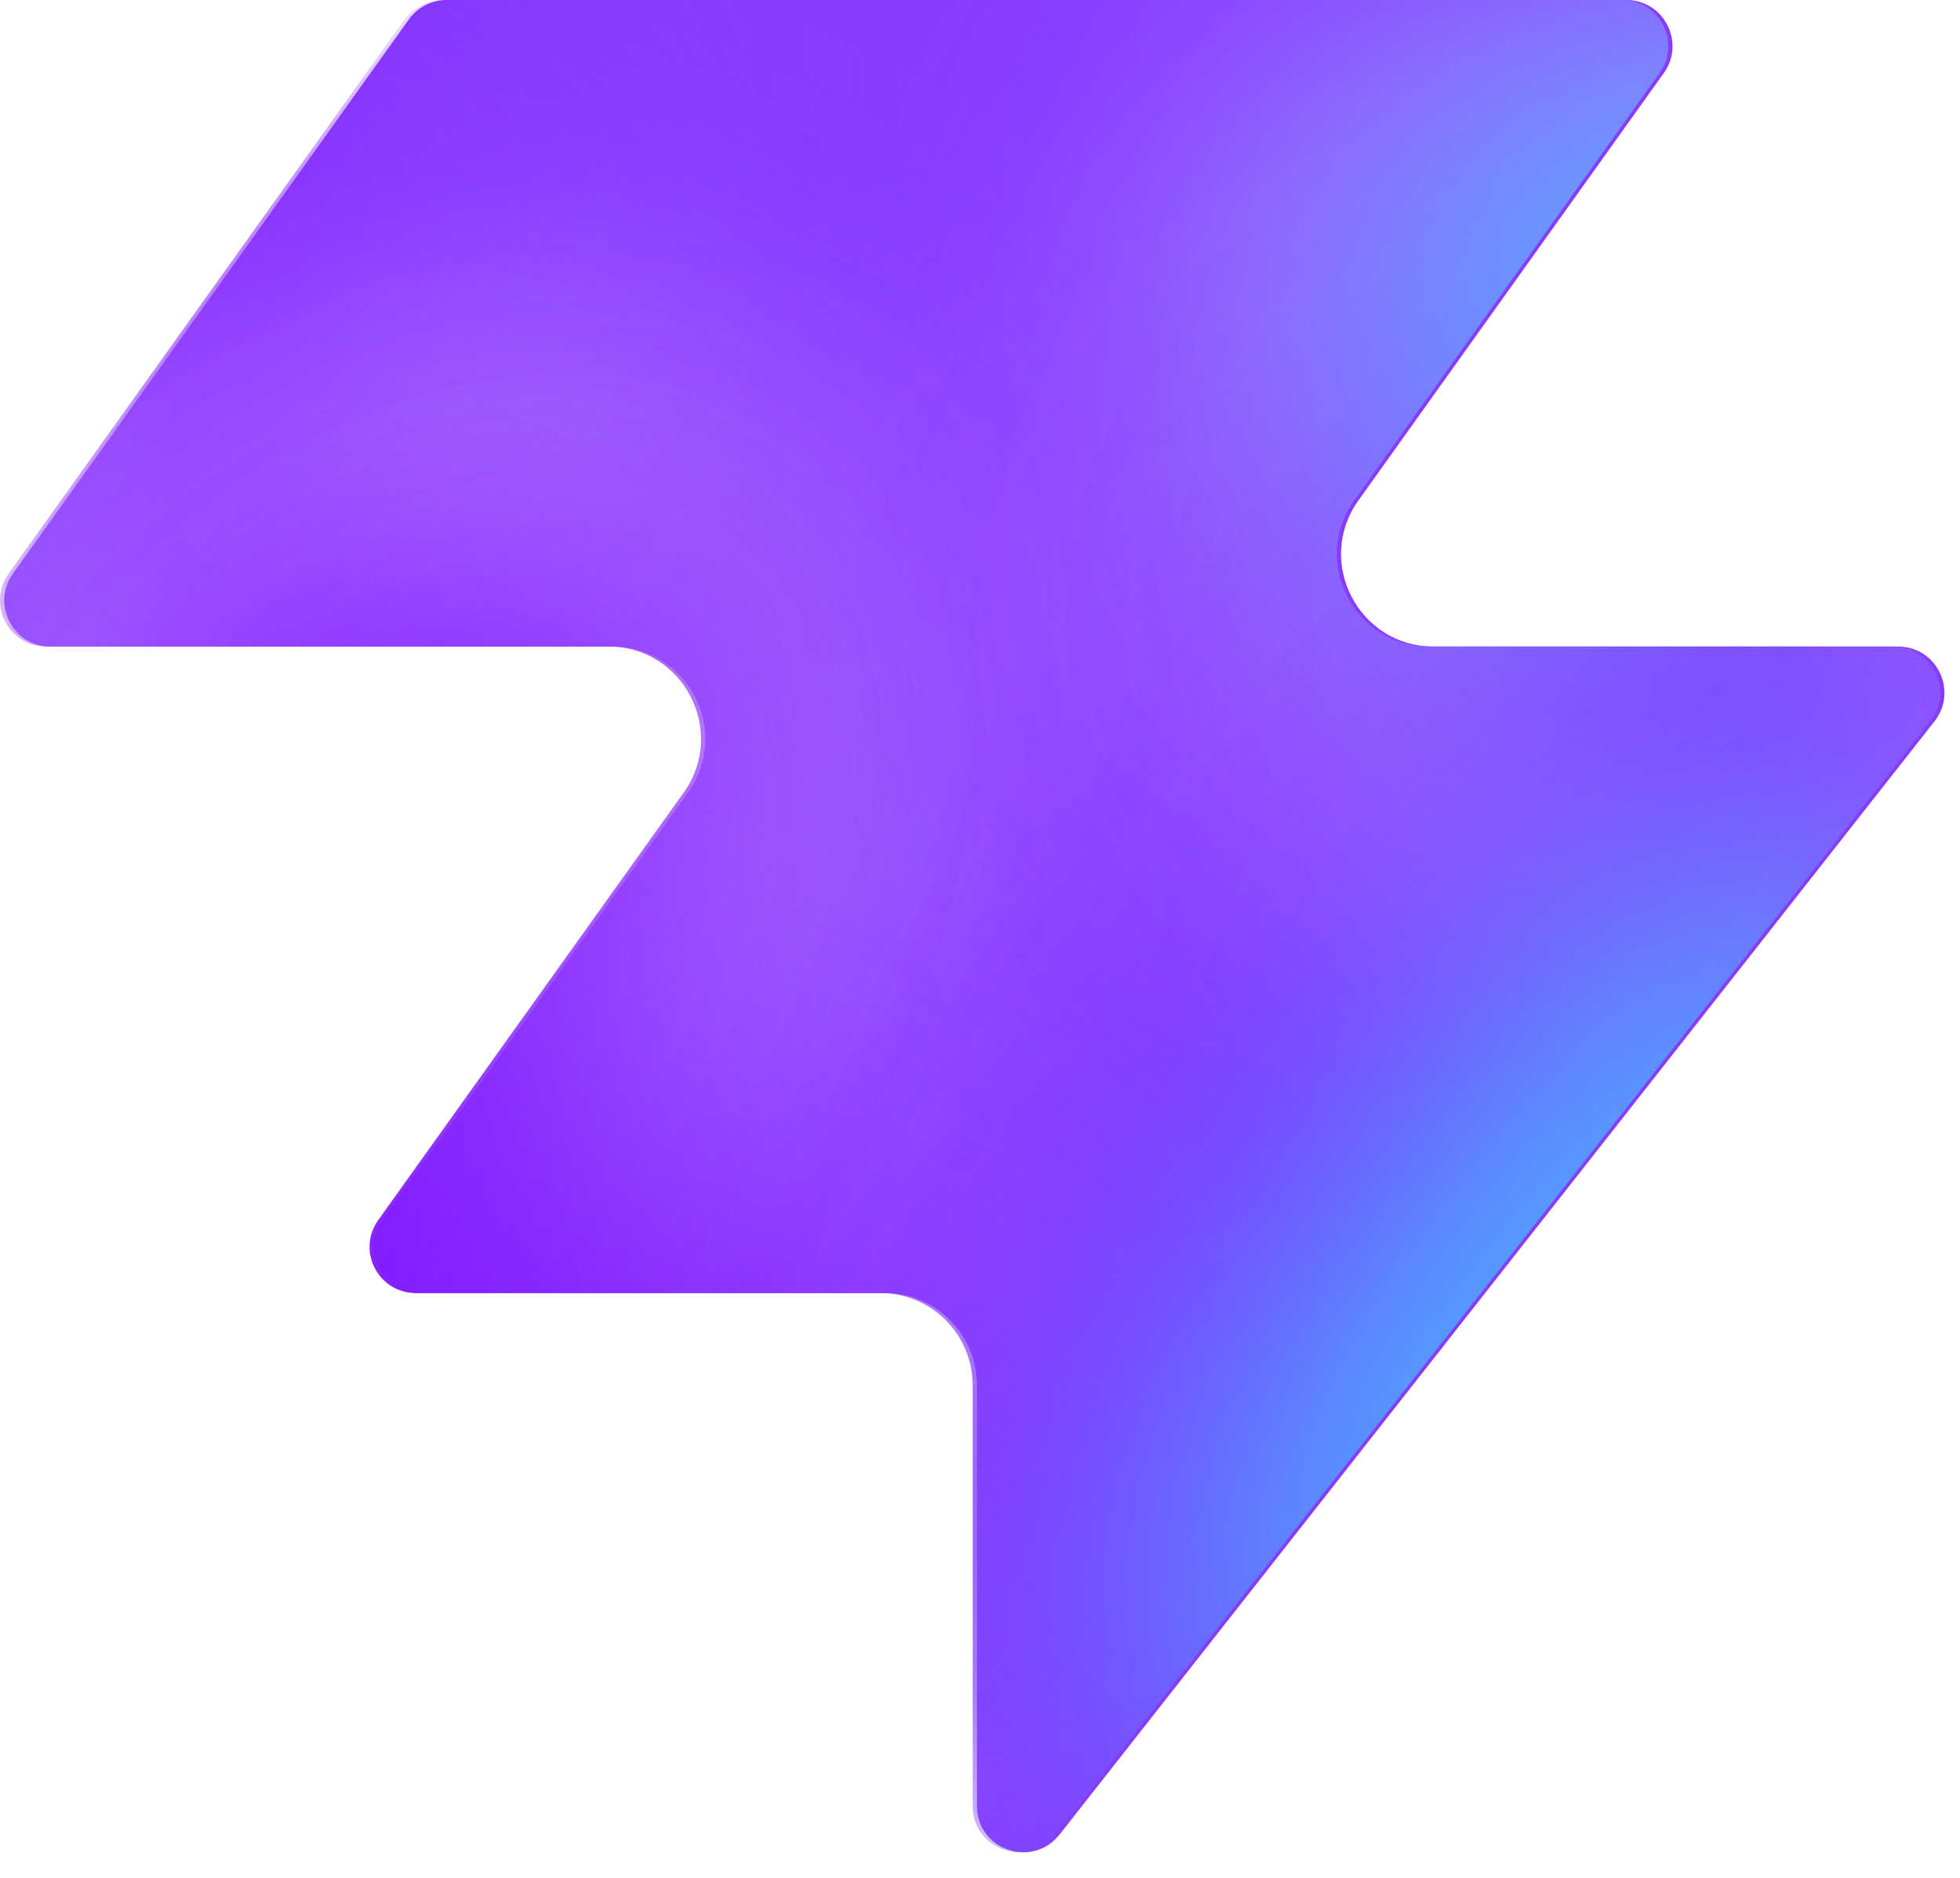
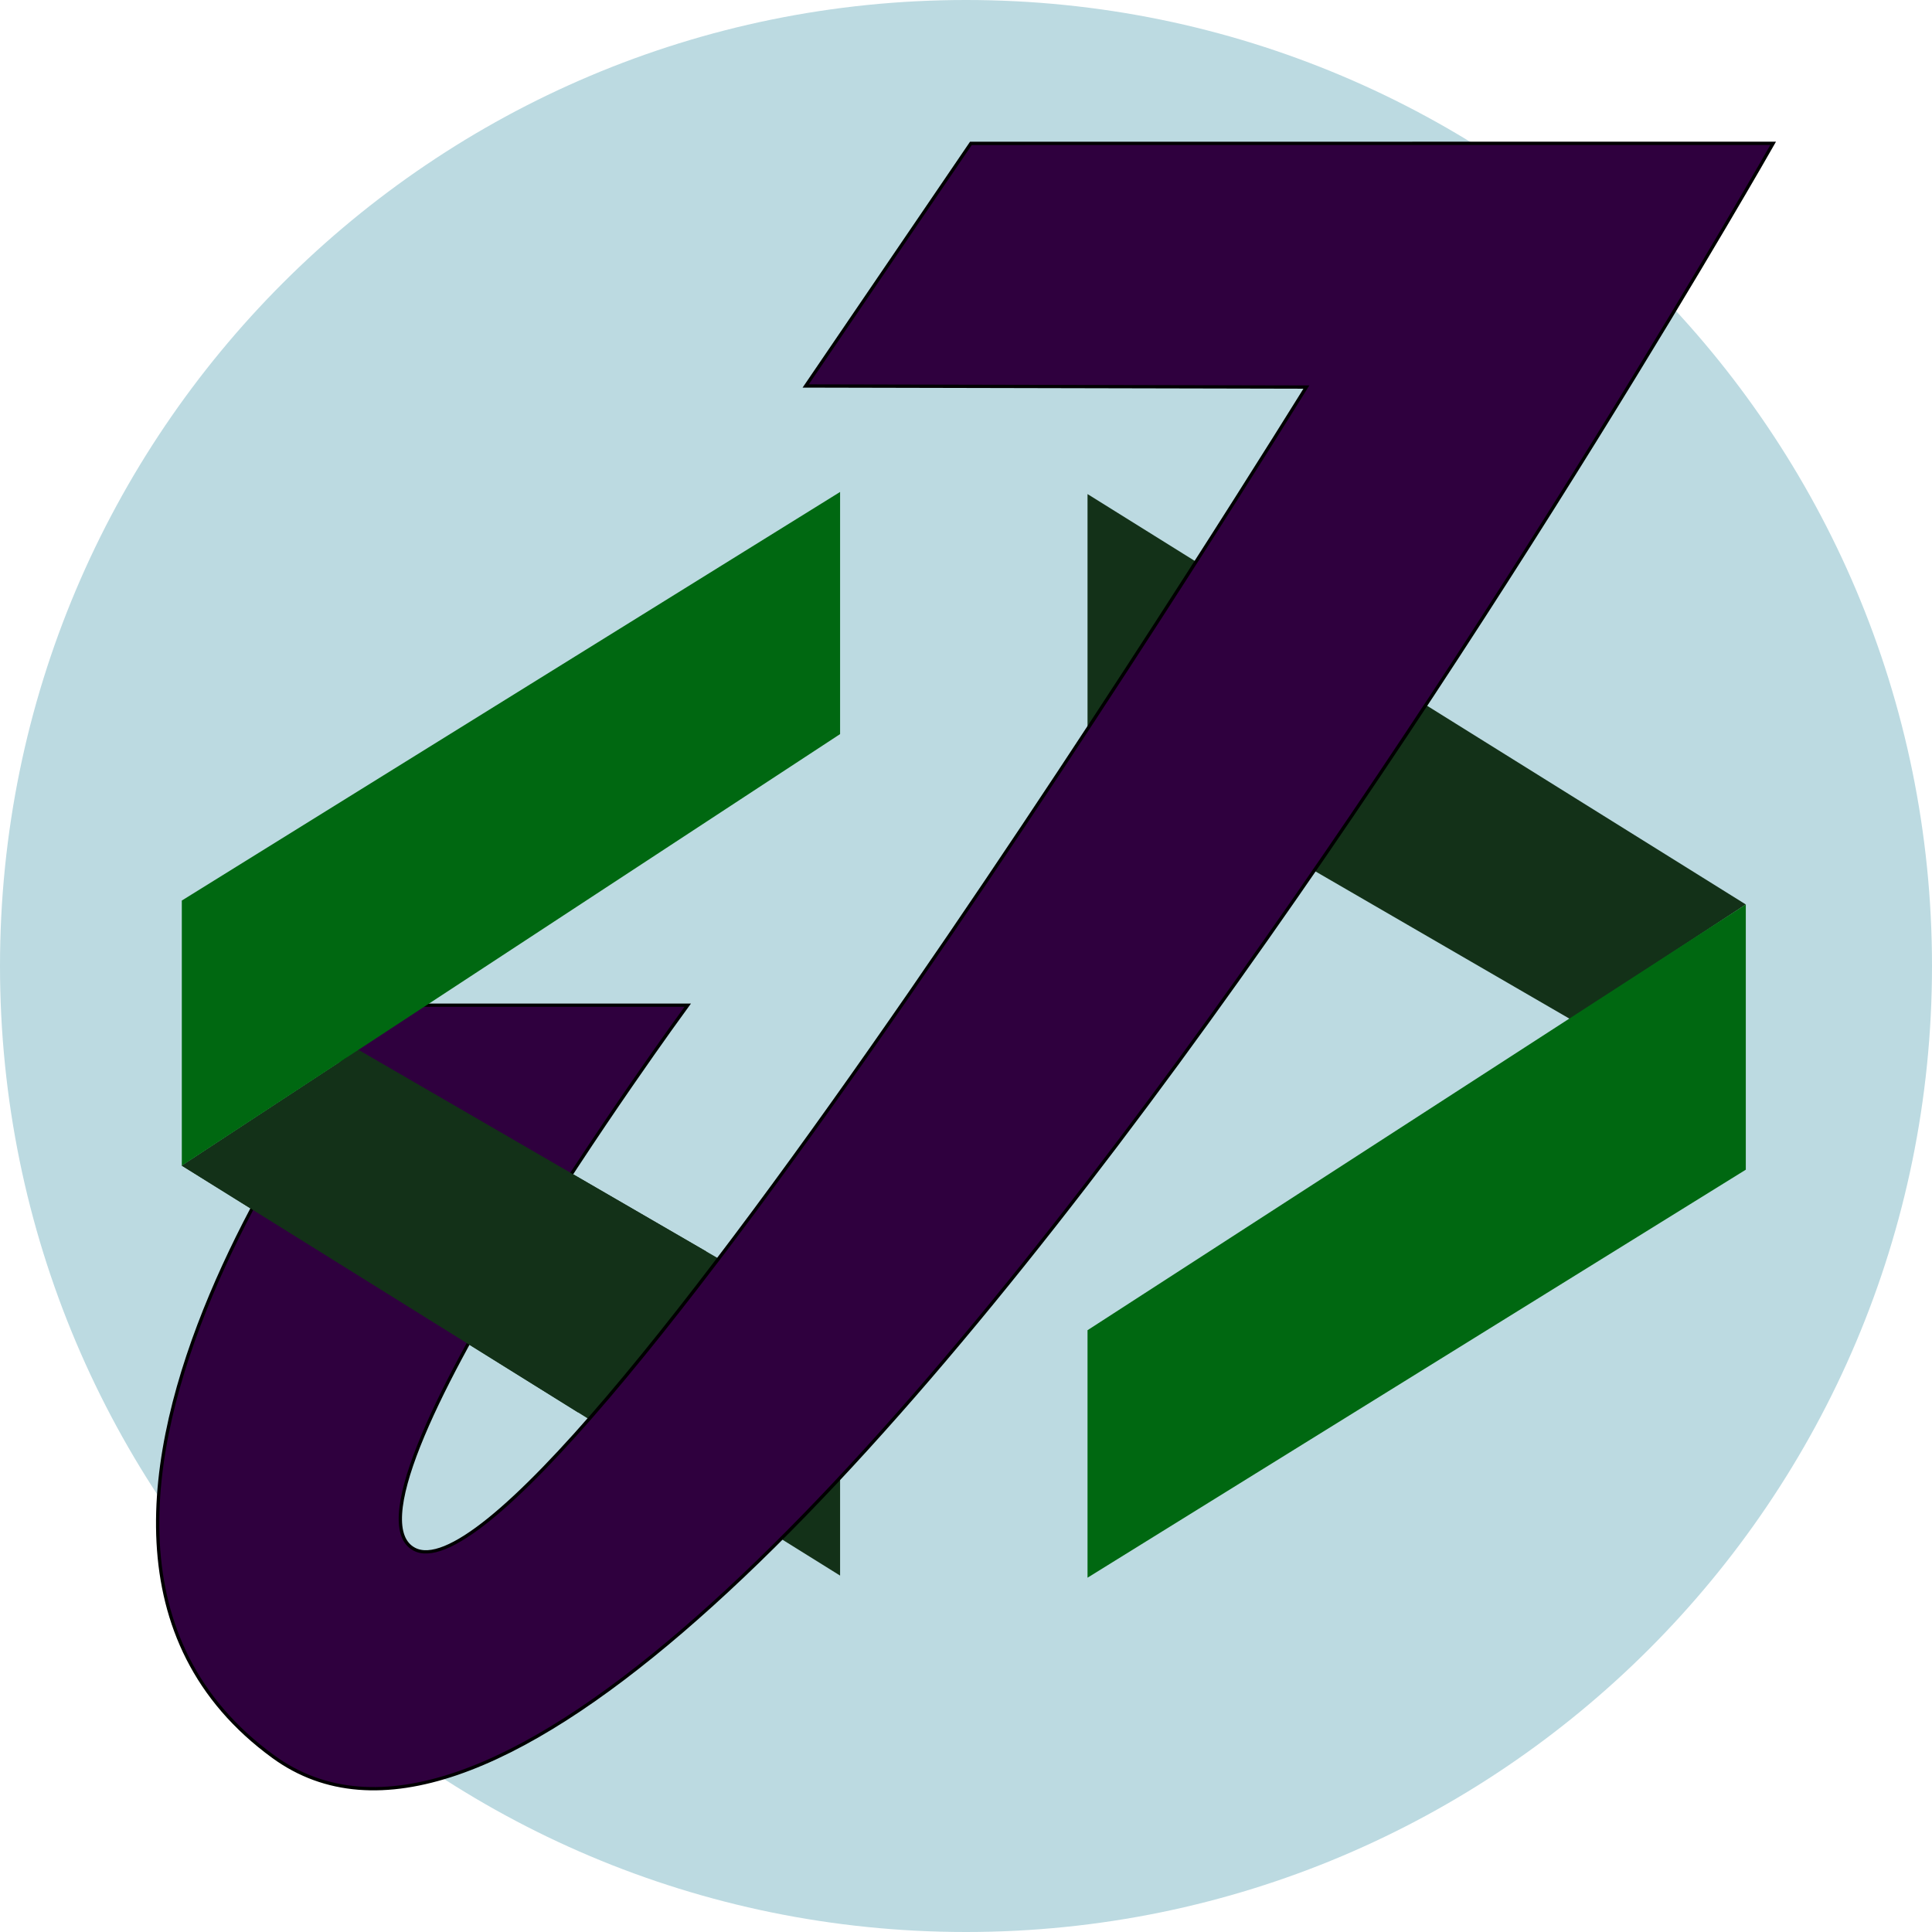
- <svg xmlns="http://www.w3.org/2000/svg" width="48" height="46" fill="none" viewBox="0 0 48 46">
-   <path fill="#863bff" d="M25.946 44.938c-.664.845-2.021.375-2.021-.698V33.937a2.26 2.26 0 0 0-2.262-2.262H10.287c-.92 0-1.456-1.04-.92-1.788l7.48-10.471c1.07-1.497 0-3.578-1.842-3.578H1.237c-.92 0-1.456-1.04-.92-1.788L10.013.474c.214-.297.556-.474.92-.474h28.894c.92 0 1.456 1.04.92 1.788l-7.48 10.471c-1.07 1.498 0 3.579 1.842 3.579h11.377c.943 0 1.473 1.088.89 1.83L25.947 44.94z" style="fill:#863bff;fill:color(display-p3 .525 .23 1);fill-opacity:1" />
-   <mask id="a" width="48" height="46" x="0" y="0" maskUnits="userSpaceOnUse" style="mask-type:alpha">
-     <path fill="#000" d="M25.842 44.938c-.664.844-2.021.375-2.021-.698V33.937a2.26 2.26 0 0 0-2.262-2.262H10.183c-.92 0-1.456-1.04-.92-1.788l7.48-10.471c1.07-1.498 0-3.579-1.842-3.579H1.133c-.92 0-1.456-1.04-.92-1.787L9.91.473c.214-.297.556-.474.92-.474h28.894c.92 0 1.456 1.04.92 1.788l-7.48 10.471c-1.07 1.498 0 3.578 1.842 3.578h11.377c.943 0 1.473 1.088.89 1.832L25.843 44.94z" style="fill:#000;fill-opacity:1" />
-   </mask>
-   <g mask="url(#a)">
-     <g filter="url(#b)">
-       <ellipse cx="5.508" cy="14.704" fill="#ede6ff" rx="5.508" ry="14.704" style="fill:#ede6ff;fill:color(display-p3 .927 .903 1);fill-opacity:1" transform="matrix(.00324 1 1 -.00324 -4.47 31.516)" />
-     </g>
-     <g filter="url(#c)">
-       <ellipse cx="10.399" cy="29.851" fill="#ede6ff" rx="10.399" ry="29.851" style="fill:#ede6ff;fill:color(display-p3 .927 .903 1);fill-opacity:1" transform="matrix(.00324 1 1 -.00324 -39.328 7.883)" />
-     </g>
-     <g filter="url(#d)">
-       <ellipse cx="5.508" cy="30.487" fill="#7e14ff" rx="5.508" ry="30.487" style="fill:#7e14ff;fill:color(display-p3 .492 .077 1);fill-opacity:1" transform="rotate(89.814 -25.913 -14.639)scale(1 -1)" />
-     </g>
-     <g filter="url(#e)">
-       <ellipse cx="5.508" cy="30.599" fill="#7e14ff" rx="5.508" ry="30.599" style="fill:#7e14ff;fill:color(display-p3 .492 .077 1);fill-opacity:1" transform="rotate(89.814 -32.644 -3.334)scale(1 -1)" />
-     </g>
-     <g filter="url(#f)">
-       <ellipse cx="5.508" cy="30.599" fill="#7e14ff" rx="5.508" ry="30.599" style="fill:#7e14ff;fill:color(display-p3 .492 .077 1);fill-opacity:1" transform="matrix(.00324 1 1 -.00324 -34.34 30.47)" />
-     </g>
-     <g filter="url(#g)">
-       <ellipse cx="14.072" cy="22.078" fill="#ede6ff" rx="14.072" ry="22.078" style="fill:#ede6ff;fill:color(display-p3 .927 .903 1);fill-opacity:1" transform="rotate(93.35 24.506 48.493)scale(-1 1)" />
-     </g>
-     <g filter="url(#h)">
-       <ellipse cx="3.47" cy="21.501" fill="#7e14ff" rx="3.47" ry="21.501" style="fill:#7e14ff;fill:color(display-p3 .492 .077 1);fill-opacity:1" transform="rotate(89.009 28.708 47.59)scale(-1 1)" />
-     </g>
-     <g filter="url(#i)">
-       <ellipse cx="3.47" cy="21.501" fill="#7e14ff" rx="3.47" ry="21.501" style="fill:#7e14ff;fill:color(display-p3 .492 .077 1);fill-opacity:1" transform="rotate(89.009 28.708 47.59)scale(-1 1)" />
-     </g>
-     <g filter="url(#j)">
-       <ellipse cx=".387" cy="8.972" fill="#7e14ff" rx="4.407" ry="29.108" style="fill:#7e14ff;fill:color(display-p3 .492 .077 1);fill-opacity:1" transform="rotate(39.51 .387 8.972)" />
-     </g>
-     <g filter="url(#k)">
-       <ellipse cx="47.523" cy="-6.092" fill="#7e14ff" rx="4.407" ry="29.108" style="fill:#7e14ff;fill:color(display-p3 .492 .077 1);fill-opacity:1" transform="rotate(37.892 47.523 -6.092)" />
-     </g>
-     <g filter="url(#l)">
-       <ellipse cx="41.412" cy="6.333" fill="#47bfff" rx="5.971" ry="9.665" style="fill:#47bfff;fill:color(display-p3 .28 .748 1);fill-opacity:1" transform="rotate(37.892 41.412 6.333)" />
-     </g>
-     <g filter="url(#m)">
-       <ellipse cx="-1.879" cy="38.332" fill="#7e14ff" rx="4.407" ry="29.108" style="fill:#7e14ff;fill:color(display-p3 .492 .077 1);fill-opacity:1" transform="rotate(37.892 -1.88 38.332)" />
-     </g>
-     <g filter="url(#n)">
-       <ellipse cx="-1.879" cy="38.332" fill="#7e14ff" rx="4.407" ry="29.108" style="fill:#7e14ff;fill:color(display-p3 .492 .077 1);fill-opacity:1" transform="rotate(37.892 -1.88 38.332)" />
-     </g>
-     <g filter="url(#o)">
-       <ellipse cx="35.651" cy="29.907" fill="#7e14ff" rx="4.407" ry="29.108" style="fill:#7e14ff;fill:color(display-p3 .492 .077 1);fill-opacity:1" transform="rotate(37.892 35.651 29.907)" />
-     </g>
-     <g filter="url(#p)">
-       <ellipse cx="38.418" cy="32.4" fill="#47bfff" rx="5.971" ry="15.297" style="fill:#47bfff;fill:color(display-p3 .28 .748 1);fill-opacity:1" transform="rotate(37.892 38.418 32.4)" />
+ <svg xmlns="http://www.w3.org/2000/svg" width="256" height="256" viewBox="0 0 256 256" version="1.1" id="svg5">
+   <defs id="defs2" />
+   <g id="g56754" transform="translate(-0.2663861,-0.2663861)">
+     <g id="g1287" transform="translate(-1.757809,2.500202)">
+       <circle style="fill:#bcdae1;fill-opacity:1;stroke:none;stroke-width:0.825;stroke-linejoin:round;stroke-dasharray:none;paint-order:markers stroke fill" id="path1464" cx="130.024" cy="125.766" r="128" />
+       <path style="display:inline;fill:#133118;fill-opacity:1;stroke:none;stroke-width:0.869;stroke-linecap:round;stroke-linejoin:round;stroke-dasharray:none;stroke-opacity:1;paint-order:markers stroke fill" d="m 146.127,95.725 v -32.492 l 87.225,54.378 -23.229,15.214 z" id="path56700" />
+       <path style="display:inline;fill:#133118;fill-opacity:1;stroke:none;stroke-width:0.869;stroke-linecap:round;stroke-linejoin:round;stroke-dasharray:none;stroke-opacity:1;paint-order:markers stroke fill" d="M 113.34,206.54 V 173.871 L 49.508,136.865 26.114,152.221 Z" id="path56702" />
+       <path style="display:inline;fill:#2f003e;fill-opacity:1;fill-rule:nonzero;stroke:#000000;stroke-width:0.869;stroke-linecap:round;stroke-linejoin:miter;stroke-dasharray:none;stroke-opacity:1;paint-order:markers stroke fill" d="m 53.012,131.174 c 0,0 -56.018,69.046 -14.654,99.181 C 92.719,269.958 236.605,16.975 236.605,16.975 l -105.817,0.005 -21.596,31.714 66.322,0.145 c 0,0 -101.125,163.631 -118.686,154.399 -12.167,-6.396 35.898,-72.064 35.898,-72.064 z" id="path56704" />
+       <path style="display:inline;fill:#133118;fill-opacity:1;stroke:none;stroke-width:0.869;stroke-linecap:round;stroke-linejoin:round;stroke-dasharray:none;stroke-opacity:1;paint-order:markers stroke fill" d="M 95.625,163.601 49.508,136.865 26.114,152.221 78.615,184.916" id="path56710" />
+       <path style="display:inline;fill:#006811;fill-opacity:1;stroke:none;stroke-width:0.869;stroke-linecap:round;stroke-linejoin:round;stroke-dasharray:none;stroke-opacity:1;paint-order:markers stroke fill" d="m 233.352,117.611 v 35.146 l -87.225,54.063 v -32.794 z" id="path56706" />
+       <path style="display:inline;fill:#006811;fill-opacity:1;stroke:none;stroke-width:0.869;stroke-linecap:round;stroke-linejoin:round;stroke-dasharray:none;stroke-opacity:1;paint-order:markers stroke fill" d="M 113.34,95.037 V 62.953 L 26.114,117.094 v 35.127 z" id="path56708" />
    </g>
  </g>
-   <defs>
-     <filter id="b" width="60.045" height="41.654" x="-19.77" y="16.149" color-interpolation-filters="sRGB" filterUnits="userSpaceOnUse">
-       <feFlood flood-opacity="0" result="BackgroundImageFix" />
-       <feBlend in="SourceGraphic" in2="BackgroundImageFix" result="shape" />
-       <feGaussianBlur result="effect1_foregroundBlur_2002_17158" stdDeviation="7.659" />
-     </filter>
-     <filter id="c" width="90.34" height="51.437" x="-54.613" y="-7.533" color-interpolation-filters="sRGB" filterUnits="userSpaceOnUse">
-       <feFlood flood-opacity="0" result="BackgroundImageFix" />
-       <feBlend in="SourceGraphic" in2="BackgroundImageFix" result="shape" />
-       <feGaussianBlur result="effect1_foregroundBlur_2002_17158" stdDeviation="7.659" />
-     </filter>
-     <filter id="d" width="79.355" height="29.4" x="-49.64" y="2.03" color-interpolation-filters="sRGB" filterUnits="userSpaceOnUse">
-       <feFlood flood-opacity="0" result="BackgroundImageFix" />
-       <feBlend in="SourceGraphic" in2="BackgroundImageFix" result="shape" />
-       <feGaussianBlur result="effect1_foregroundBlur_2002_17158" stdDeviation="4.596" />
-     </filter>
-     <filter id="e" width="79.579" height="29.4" x="-45.045" y="20.029" color-interpolation-filters="sRGB" filterUnits="userSpaceOnUse">
-       <feFlood flood-opacity="0" result="BackgroundImageFix" />
-       <feBlend in="SourceGraphic" in2="BackgroundImageFix" result="shape" />
-       <feGaussianBlur result="effect1_foregroundBlur_2002_17158" stdDeviation="4.596" />
-     </filter>
-     <filter id="f" width="79.579" height="29.4" x="-43.513" y="21.178" color-interpolation-filters="sRGB" filterUnits="userSpaceOnUse">
-       <feFlood flood-opacity="0" result="BackgroundImageFix" />
-       <feBlend in="SourceGraphic" in2="BackgroundImageFix" result="shape" />
-       <feGaussianBlur result="effect1_foregroundBlur_2002_17158" stdDeviation="4.596" />
-     </filter>
-     <filter id="g" width="74.749" height="58.852" x="15.756" y="-17.901" color-interpolation-filters="sRGB" filterUnits="userSpaceOnUse">
-       <feFlood flood-opacity="0" result="BackgroundImageFix" />
-       <feBlend in="SourceGraphic" in2="BackgroundImageFix" result="shape" />
-       <feGaussianBlur result="effect1_foregroundBlur_2002_17158" stdDeviation="7.659" />
-     </filter>
-     <filter id="h" width="61.377" height="25.362" x="23.548" y="2.284" color-interpolation-filters="sRGB" filterUnits="userSpaceOnUse">
-       <feFlood flood-opacity="0" result="BackgroundImageFix" />
-       <feBlend in="SourceGraphic" in2="BackgroundImageFix" result="shape" />
-       <feGaussianBlur result="effect1_foregroundBlur_2002_17158" stdDeviation="4.596" />
-     </filter>
-     <filter id="i" width="61.377" height="25.362" x="23.548" y="2.284" color-interpolation-filters="sRGB" filterUnits="userSpaceOnUse">
-       <feFlood flood-opacity="0" result="BackgroundImageFix" />
-       <feBlend in="SourceGraphic" in2="BackgroundImageFix" result="shape" />
-       <feGaussianBlur result="effect1_foregroundBlur_2002_17158" stdDeviation="4.596" />
-     </filter>
-     <filter id="j" width="56.045" height="63.649" x="-27.636" y="-22.853" color-interpolation-filters="sRGB" filterUnits="userSpaceOnUse">
-       <feFlood flood-opacity="0" result="BackgroundImageFix" />
-       <feBlend in="SourceGraphic" in2="BackgroundImageFix" result="shape" />
-       <feGaussianBlur result="effect1_foregroundBlur_2002_17158" stdDeviation="4.596" />
-     </filter>
-     <filter id="k" width="54.814" height="64.646" x="20.116" y="-38.415" color-interpolation-filters="sRGB" filterUnits="userSpaceOnUse">
-       <feFlood flood-opacity="0" result="BackgroundImageFix" />
-       <feBlend in="SourceGraphic" in2="BackgroundImageFix" result="shape" />
-       <feGaussianBlur result="effect1_foregroundBlur_2002_17158" stdDeviation="4.596" />
-     </filter>
-     <filter id="l" width="33.541" height="35.313" x="24.641" y="-11.323" color-interpolation-filters="sRGB" filterUnits="userSpaceOnUse">
-       <feFlood flood-opacity="0" result="BackgroundImageFix" />
-       <feBlend in="SourceGraphic" in2="BackgroundImageFix" result="shape" />
-       <feGaussianBlur result="effect1_foregroundBlur_2002_17158" stdDeviation="4.596" />
-     </filter>
-     <filter id="m" width="54.814" height="64.646" x="-29.286" y="6.009" color-interpolation-filters="sRGB" filterUnits="userSpaceOnUse">
-       <feFlood flood-opacity="0" result="BackgroundImageFix" />
-       <feBlend in="SourceGraphic" in2="BackgroundImageFix" result="shape" />
-       <feGaussianBlur result="effect1_foregroundBlur_2002_17158" stdDeviation="4.596" />
-     </filter>
-     <filter id="n" width="54.814" height="64.646" x="-29.286" y="6.009" color-interpolation-filters="sRGB" filterUnits="userSpaceOnUse">
-       <feFlood flood-opacity="0" result="BackgroundImageFix" />
-       <feBlend in="SourceGraphic" in2="BackgroundImageFix" result="shape" />
-       <feGaussianBlur result="effect1_foregroundBlur_2002_17158" stdDeviation="4.596" />
-     </filter>
-     <filter id="o" width="54.814" height="64.646" x="8.244" y="-2.416" color-interpolation-filters="sRGB" filterUnits="userSpaceOnUse">
-       <feFlood flood-opacity="0" result="BackgroundImageFix" />
-       <feBlend in="SourceGraphic" in2="BackgroundImageFix" result="shape" />
-       <feGaussianBlur result="effect1_foregroundBlur_2002_17158" stdDeviation="4.596" />
-     </filter>
-     <filter id="p" width="39.409" height="43.623" x="18.713" y="10.588" color-interpolation-filters="sRGB" filterUnits="userSpaceOnUse">
-       <feFlood flood-opacity="0" result="BackgroundImageFix" />
-       <feBlend in="SourceGraphic" in2="BackgroundImageFix" result="shape" />
-       <feGaussianBlur result="effect1_foregroundBlur_2002_17158" stdDeviation="4.596" />
-     </filter>
-   </defs>
</svg>
